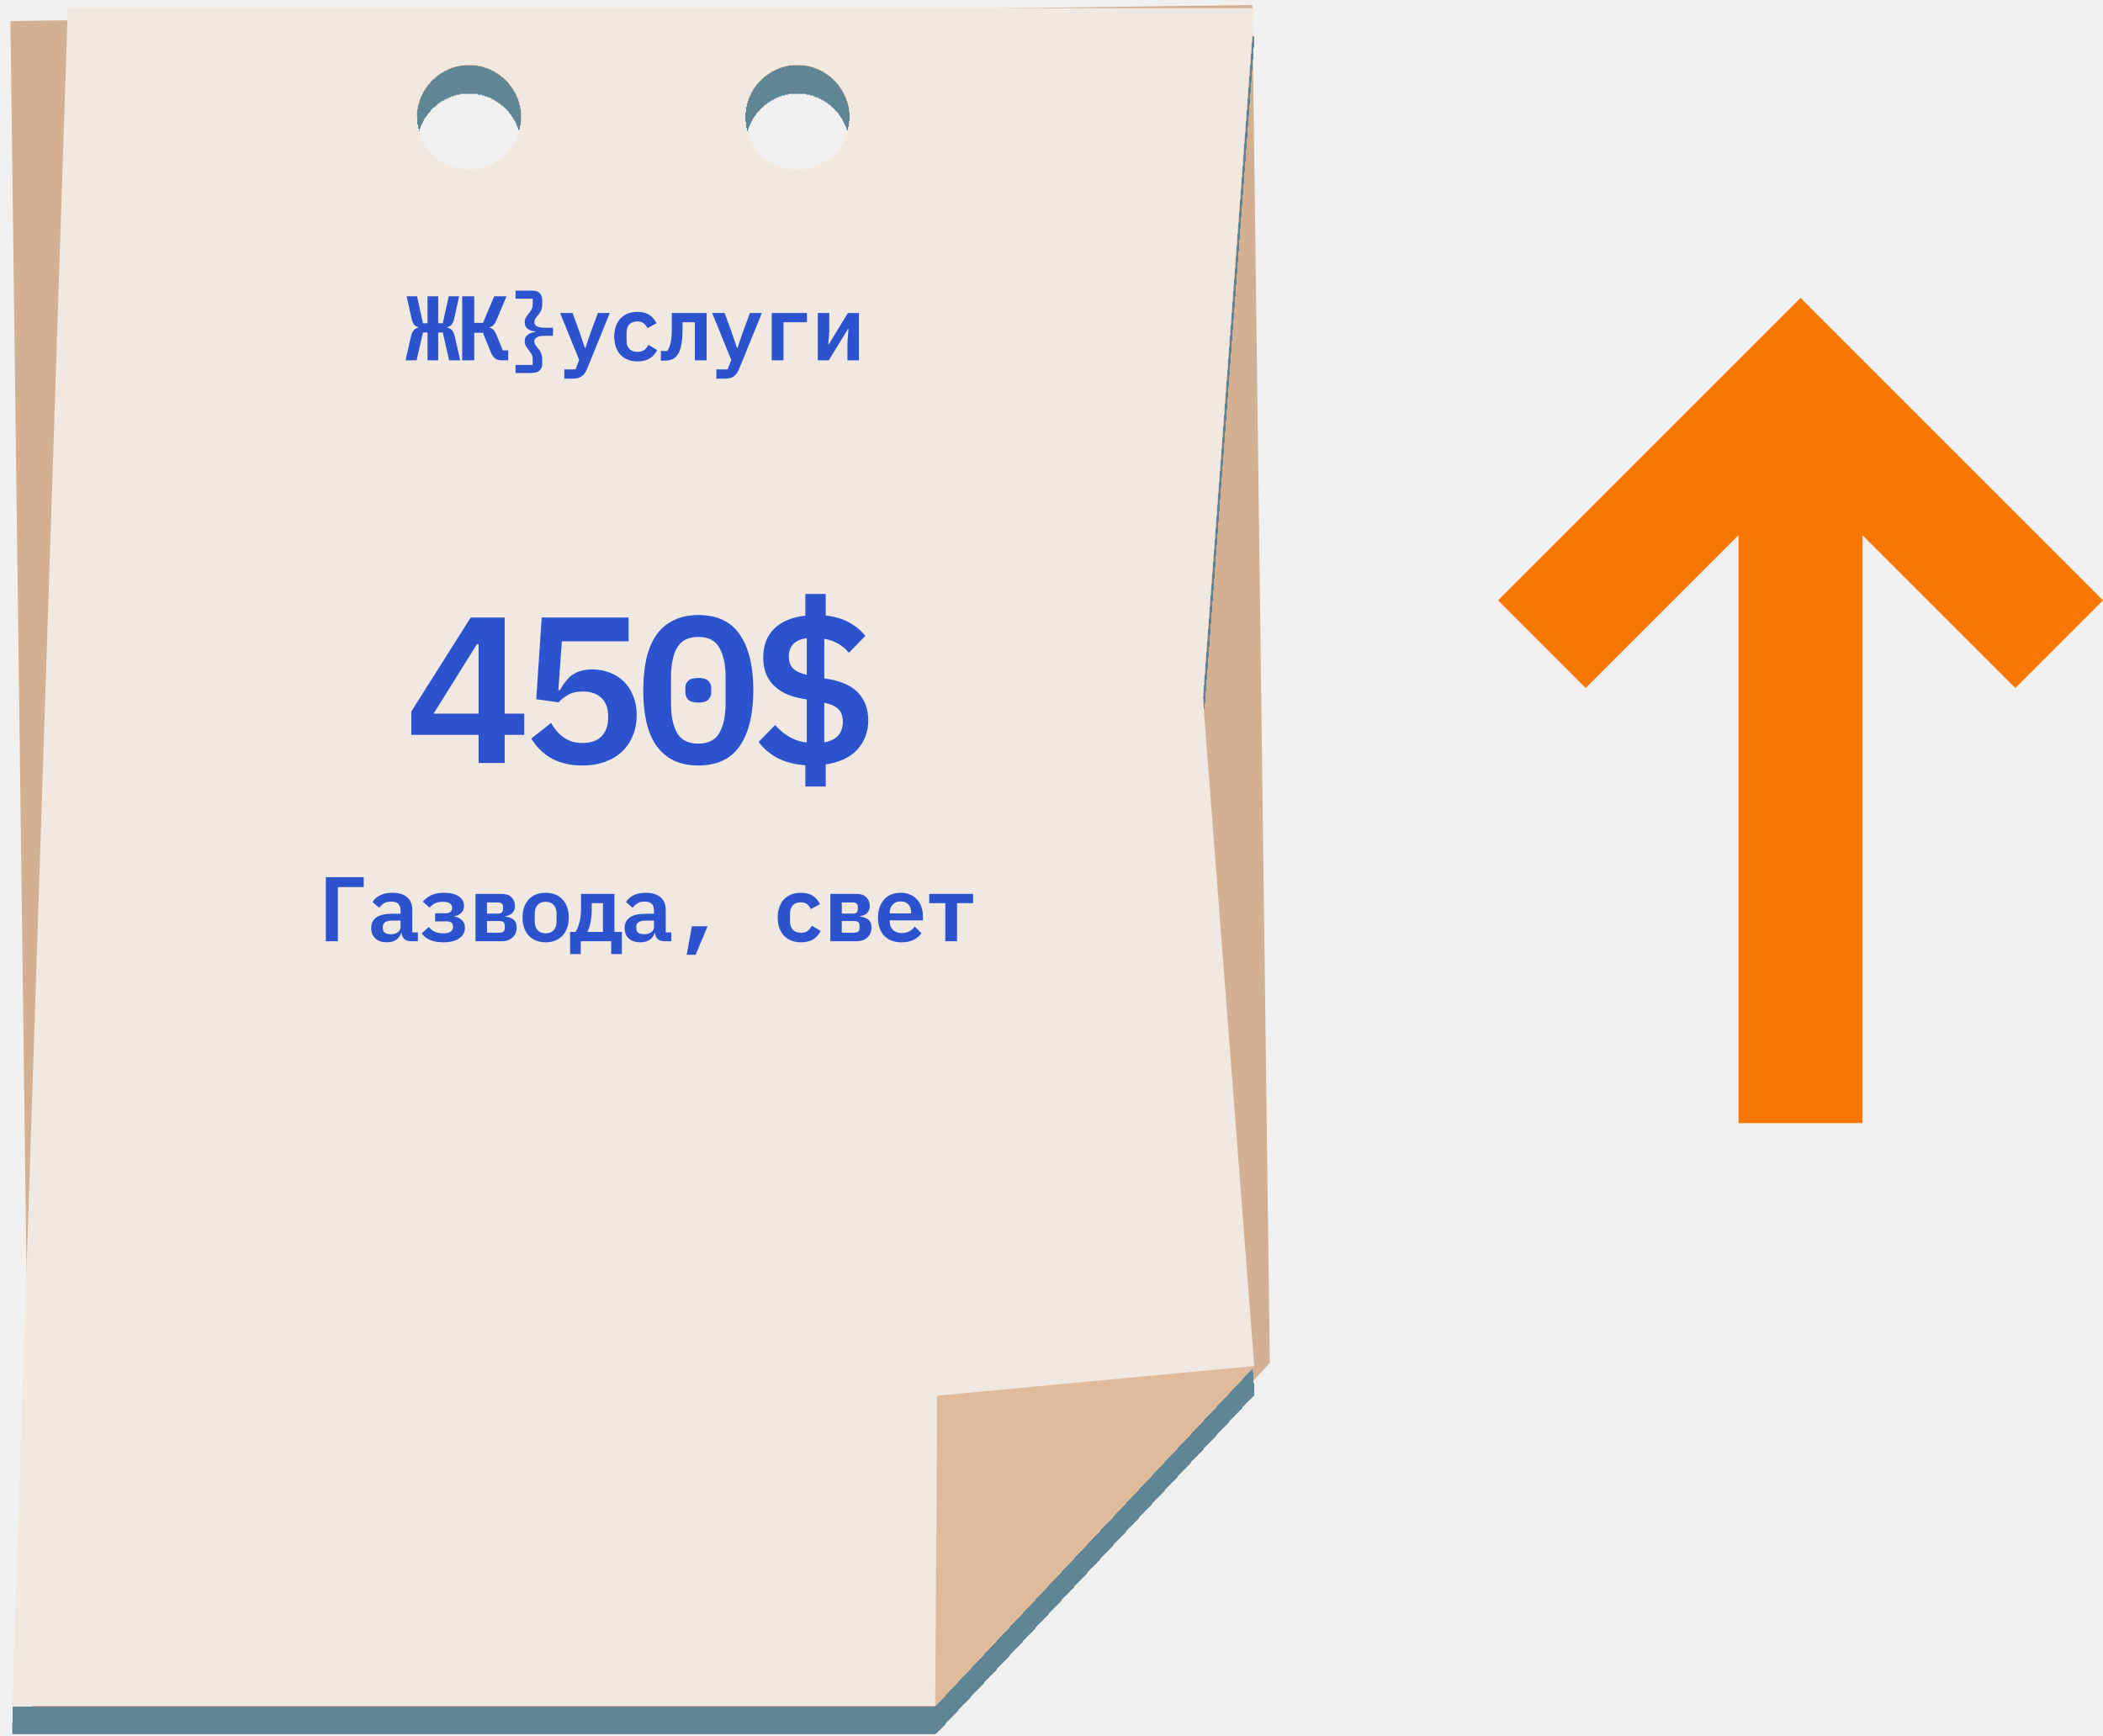
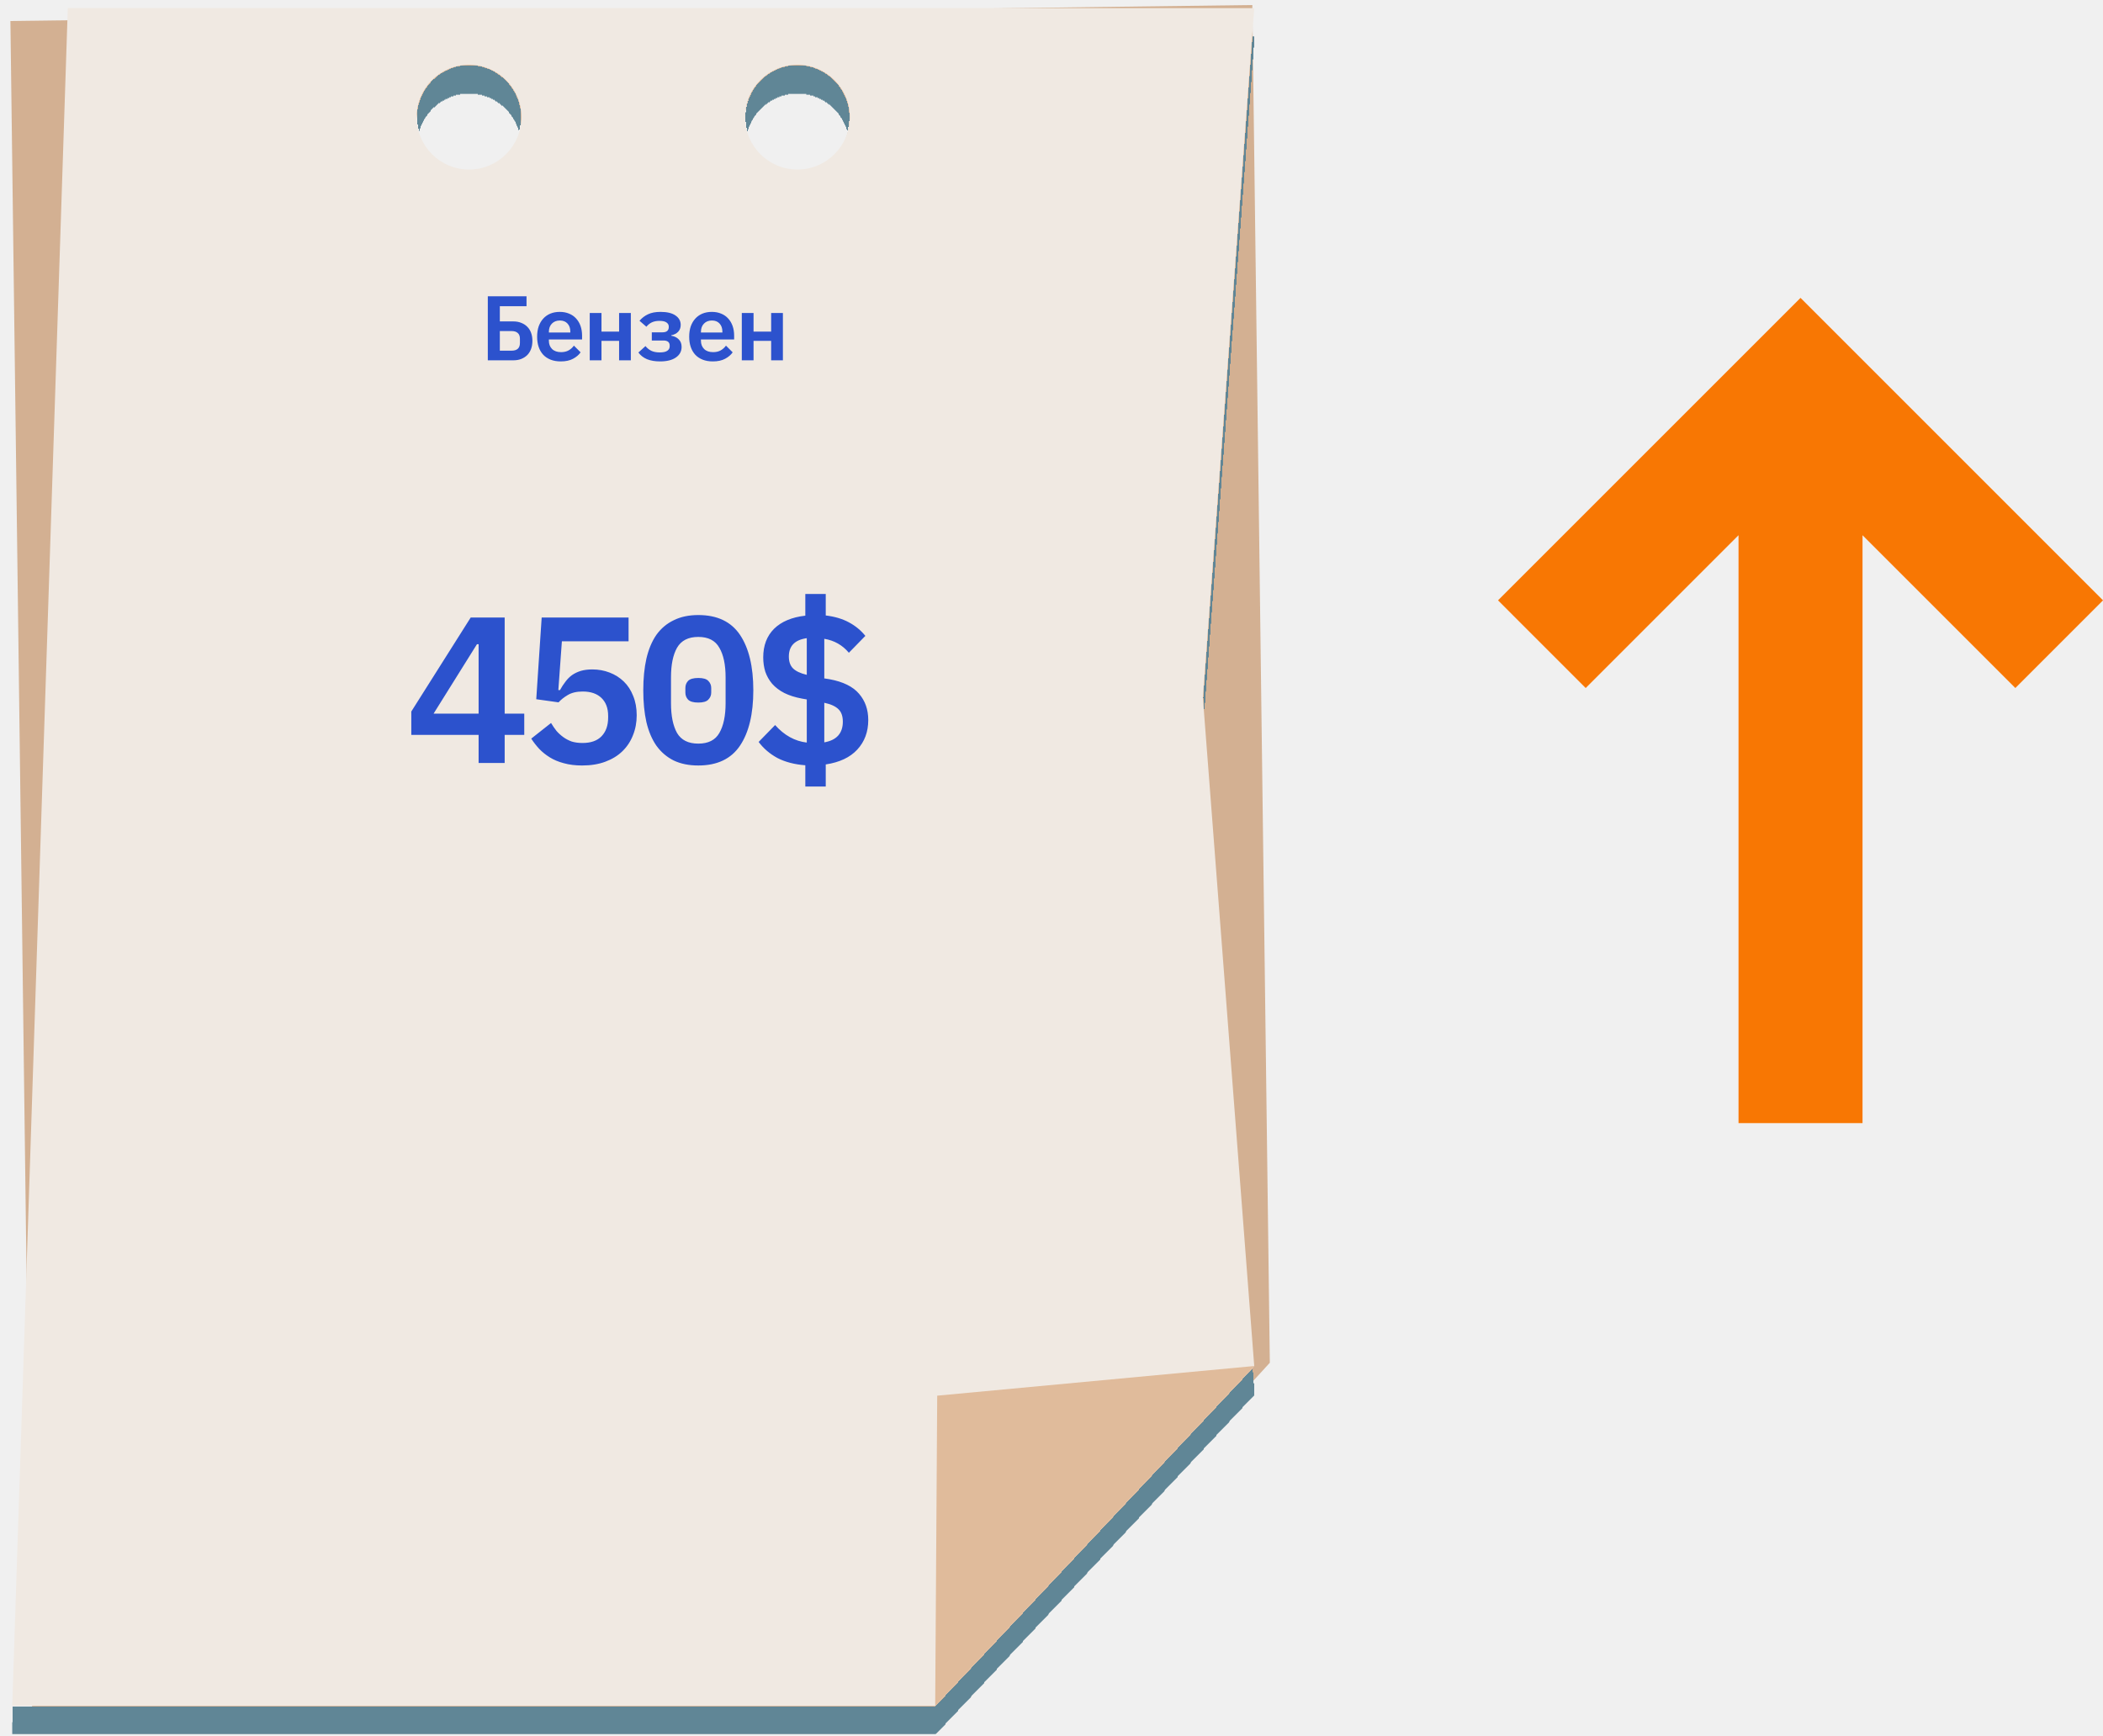
<svg xmlns="http://www.w3.org/2000/svg" width="166" height="137" viewBox="0 0 166 137" fill="none">
  <mask id="path-1-inside-1_201_3" fill="white">
    <path d="M147.019 42.255L147.019 88.664L137.229 88.664L137.229 42.255L125.166 54.318L118.244 47.395L142.124 23.514L166.005 47.395L159.082 54.318L147.019 42.255Z" />
  </mask>
  <path d="M147.019 42.255L147.019 88.664L137.229 88.664L137.229 42.255L125.166 54.318L118.244 47.395L142.124 23.514L166.005 47.395L159.082 54.318L147.019 42.255Z" fill="white" />
  <path d="M147.019 42.255L154.798 34.477L136.019 15.699L136.019 42.255L147.019 42.255ZM147.019 88.664L147.019 99.664L158.019 99.664L158.019 88.664L147.019 88.664ZM137.229 88.664L126.229 88.664L126.229 99.664L137.229 99.664L137.229 88.664ZM137.229 42.255L148.229 42.255L148.229 15.699L129.451 34.477L137.229 42.255ZM125.166 54.318L117.388 62.096L125.166 69.874L132.945 62.096L125.166 54.318ZM118.244 47.395L110.465 39.617L102.687 47.395L110.465 55.173L118.244 47.395ZM142.124 23.514L149.902 15.736L142.124 7.958L134.346 15.736L142.124 23.514ZM166.005 47.395L173.783 55.173L181.561 47.395L173.783 39.617L166.005 47.395ZM159.082 54.318L151.304 62.096L159.082 69.874L166.86 62.096L159.082 54.318ZM147.019 42.255L136.019 42.255L136.019 88.664L147.019 88.664L158.019 88.664L158.019 42.255L147.019 42.255ZM147.019 88.664L147.019 77.664L137.229 77.664L137.229 88.664L137.229 99.664L147.019 99.664L147.019 88.664ZM137.229 88.664L148.229 88.664L148.229 42.255L137.229 42.255L126.229 42.255L126.229 88.664L137.229 88.664ZM137.229 42.255L129.451 34.477L117.388 46.539L125.166 54.318L132.945 62.096L145.007 50.033L137.229 42.255ZM125.166 54.318L132.945 46.539L126.022 39.617L118.244 47.395L110.465 55.173L117.388 62.096L125.166 54.318ZM118.244 47.395L126.022 55.173L149.902 31.292L142.124 23.514L134.346 15.736L110.465 39.617L118.244 47.395ZM142.124 23.514L134.346 31.292L158.227 55.173L166.005 47.395L173.783 39.617L149.902 15.736L142.124 23.514ZM166.005 47.395L158.227 39.617L151.304 46.539L159.082 54.318L166.86 62.096L173.783 55.173L166.005 47.395ZM159.082 54.318L166.86 46.539L154.798 34.477L147.019 42.255L139.241 50.033L151.304 62.096L159.082 54.318Z" fill="#F87703" mask="url(#path-1-inside-1_201_3)" />
  <g style="mix-blend-mode:multiply">
    <path d="M0.822 1.658L2.547 135.669L75.4 134.735L100.234 107.583L98.851 0.397L0.822 1.658ZM37.039 13.938C34.752 13.969 32.883 12.137 32.852 9.858C32.822 7.578 34.653 5.701 36.933 5.671C39.213 5.64 41.09 7.472 41.12 9.751C41.151 12.031 39.319 13.908 37.039 13.938ZM62.96 13.604C60.673 13.634 58.803 11.803 58.773 9.523C58.742 7.244 60.574 5.367 62.854 5.336C65.133 5.306 67.01 7.137 67.041 9.417C67.071 11.697 65.24 13.574 62.96 13.604Z" fill="#E0BB9B" />
  </g>
  <g filter="url(#filter0_d_201_3)">
    <path d="M5.351 0.64L0.966 134.666H73.819L99.003 107.841L94.948 55.072L99.003 0.64L5.351 0.64ZM37.024 13.384C34.737 13.384 32.89 11.53 32.89 9.25C32.89 6.97 34.745 5.116 37.024 5.116C39.304 5.116 41.158 6.97 41.158 9.25C41.158 11.53 39.304 13.384 37.024 13.384ZM62.945 13.384C60.658 13.384 58.811 11.53 58.811 9.25C58.811 6.97 60.665 5.116 62.945 5.116C65.225 5.116 67.079 6.97 67.079 9.25C67.079 11.53 65.225 13.384 62.945 13.384Z" fill="#F0E9E2" />
  </g>
-   <path d="M33.749 26.251H33.387L32.888 28.445H32.011L32.431 26.605C32.484 26.369 32.557 26.195 32.649 26.084C32.74 25.973 32.866 25.901 33.025 25.867V25.831C32.885 25.792 32.772 25.722 32.685 25.621C32.598 25.515 32.53 25.35 32.482 25.128L32.098 23.39H32.917L33.387 25.519H33.749V23.39H34.589V25.519H34.951L35.422 23.39H36.24L35.856 25.136C35.808 25.353 35.74 25.515 35.654 25.621C35.567 25.722 35.453 25.792 35.313 25.831V25.867C35.473 25.901 35.598 25.973 35.69 26.084C35.782 26.195 35.854 26.369 35.907 26.605L36.327 28.445H35.451L34.951 26.251H34.589V28.445H33.749V26.251ZM36.483 23.39H37.432V25.49H38.12L39.01 23.39H39.98L39.199 25.251C39.116 25.445 39.034 25.584 38.952 25.671C38.87 25.753 38.769 25.807 38.648 25.831V25.867C38.769 25.896 38.868 25.951 38.945 26.034C39.027 26.111 39.109 26.246 39.191 26.439L39.691 27.663H40.118V28.445H39.582C39.38 28.445 39.213 28.396 39.083 28.3C38.952 28.198 38.839 28.032 38.742 27.8L38.12 26.272H37.432V28.445H36.483V23.39ZM41.976 22.942C42.265 22.942 42.475 23.009 42.606 23.144C42.736 23.279 42.801 23.453 42.801 23.666V24.028C42.801 24.153 42.787 24.264 42.758 24.361C42.734 24.453 42.702 24.535 42.664 24.607C42.625 24.679 42.582 24.745 42.533 24.802C42.485 24.86 42.439 24.916 42.396 24.969C42.314 25.066 42.256 25.15 42.222 25.223C42.193 25.29 42.178 25.363 42.178 25.44C42.178 25.729 42.459 25.874 43.019 25.874H43.648V26.511H43.019C42.459 26.511 42.178 26.656 42.178 26.946C42.178 27.023 42.193 27.098 42.222 27.17C42.256 27.238 42.314 27.32 42.396 27.416C42.439 27.47 42.485 27.525 42.533 27.583C42.582 27.641 42.625 27.706 42.664 27.779C42.702 27.851 42.734 27.935 42.758 28.032C42.787 28.124 42.801 28.232 42.801 28.358V28.72C42.801 28.932 42.736 29.106 42.606 29.241C42.475 29.376 42.265 29.444 41.976 29.444H40.694V28.807H42.048V28.401C42.048 28.213 42.019 28.068 41.961 27.967C41.903 27.865 41.836 27.767 41.758 27.67C41.676 27.569 41.599 27.46 41.527 27.344C41.454 27.228 41.418 27.093 41.418 26.939C41.418 26.736 41.488 26.574 41.628 26.453C41.768 26.328 41.976 26.248 42.251 26.215V26.171C41.976 26.137 41.768 26.06 41.628 25.939C41.488 25.814 41.418 25.65 41.418 25.447C41.418 25.293 41.454 25.157 41.527 25.041C41.599 24.926 41.676 24.817 41.758 24.716C41.836 24.619 41.903 24.52 41.961 24.419C42.019 24.317 42.048 24.172 42.048 23.984V23.579H40.694V22.942H41.976ZM47.193 24.708H48.135L46.346 29.111C46.245 29.367 46.109 29.56 45.941 29.69C45.772 29.825 45.533 29.893 45.224 29.893H44.543V29.162H45.434L45.716 28.409L44.21 24.708H45.195L45.767 26.272L46.165 27.46H46.216L46.614 26.272L47.193 24.708ZM50.318 28.532C50.033 28.532 49.777 28.486 49.551 28.394C49.324 28.302 49.131 28.172 48.971 28.003C48.817 27.834 48.696 27.629 48.609 27.387C48.527 27.146 48.486 26.876 48.486 26.576C48.486 26.277 48.527 26.007 48.609 25.765C48.696 25.524 48.817 25.319 48.971 25.15C49.131 24.981 49.321 24.851 49.543 24.759C49.77 24.667 50.026 24.622 50.311 24.622C50.707 24.622 51.025 24.703 51.267 24.868C51.508 25.032 51.691 25.249 51.817 25.519L51.1 25.91C51.033 25.751 50.936 25.623 50.81 25.527C50.69 25.425 50.523 25.375 50.311 25.375C50.036 25.375 49.823 25.454 49.674 25.613C49.529 25.773 49.456 25.99 49.456 26.265V26.888C49.456 27.158 49.529 27.375 49.674 27.54C49.823 27.699 50.041 27.779 50.325 27.779C50.547 27.779 50.724 27.728 50.854 27.627C50.989 27.525 51.098 27.39 51.18 27.221L51.875 27.634C51.749 27.899 51.559 28.116 51.303 28.285C51.052 28.45 50.724 28.532 50.318 28.532ZM52.169 27.713H52.661C52.719 27.641 52.77 27.554 52.813 27.453C52.861 27.351 52.9 27.231 52.929 27.091C52.963 26.951 52.987 26.787 53.001 26.598C53.021 26.41 53.03 26.193 53.03 25.947V24.708H55.775V28.445H54.848V25.44H53.877V25.968C53.877 26.301 53.863 26.589 53.834 26.83C53.81 27.071 53.774 27.279 53.725 27.453C53.682 27.622 53.629 27.762 53.566 27.873C53.508 27.979 53.445 28.068 53.378 28.141C53.257 28.266 53.12 28.353 52.965 28.401C52.811 28.45 52.637 28.474 52.444 28.474H52.169V27.713ZM59.196 24.708H60.138L58.349 29.111C58.248 29.367 58.113 29.56 57.944 29.69C57.775 29.825 57.536 29.893 57.227 29.893H56.546V29.162H57.437L57.719 28.409L56.213 24.708H57.198L57.77 26.272L58.168 27.46H58.219L58.617 26.272L59.196 24.708ZM60.916 24.708H63.697V25.44H61.843V28.445H60.916V24.708ZM64.555 24.708H65.46V26.12L65.381 27.177H65.424L66.93 24.708H67.799V28.445H66.894V27.033L66.974 25.976H66.93L65.424 28.445H64.555V24.708Z" fill="#2C52CD" />
+   <path d="M38.505 23.39H41.561V24.172H39.454V25.375H40.526C40.757 25.375 40.965 25.413 41.148 25.49C41.337 25.563 41.496 25.667 41.626 25.802C41.757 25.932 41.855 26.091 41.923 26.28C41.991 26.468 42.025 26.678 42.025 26.91C42.025 27.141 41.991 27.351 41.923 27.54C41.855 27.728 41.757 27.89 41.626 28.025C41.496 28.155 41.337 28.259 41.148 28.336C40.965 28.409 40.757 28.445 40.526 28.445H38.505V23.39ZM40.381 27.684C40.593 27.684 40.755 27.636 40.866 27.54C40.982 27.438 41.04 27.284 41.04 27.076V26.743C41.04 26.535 40.982 26.383 40.866 26.287C40.755 26.186 40.593 26.135 40.381 26.135H39.454V27.684H40.381ZM44.259 28.532C43.959 28.532 43.694 28.486 43.462 28.394C43.23 28.302 43.035 28.172 42.876 28.003C42.721 27.834 42.603 27.631 42.521 27.395C42.439 27.153 42.398 26.883 42.398 26.584C42.398 26.28 42.439 26.007 42.521 25.765C42.608 25.524 42.728 25.319 42.883 25.15C43.037 24.981 43.223 24.851 43.44 24.759C43.663 24.667 43.911 24.622 44.186 24.622C44.457 24.622 44.7 24.667 44.918 24.759C45.135 24.846 45.318 24.971 45.468 25.136C45.622 25.3 45.741 25.498 45.823 25.729C45.905 25.961 45.946 26.217 45.946 26.497V26.801H43.325V26.895C43.325 27.166 43.409 27.385 43.578 27.554C43.747 27.718 43.983 27.8 44.288 27.8C44.519 27.8 44.717 27.754 44.881 27.663C45.05 27.566 45.19 27.441 45.301 27.286L45.83 27.815C45.695 28.013 45.497 28.182 45.236 28.322C44.98 28.462 44.654 28.532 44.259 28.532ZM44.194 25.302C43.933 25.302 43.723 25.384 43.563 25.548C43.404 25.712 43.325 25.93 43.325 26.2V26.251H45.019V26.186C45.019 25.915 44.944 25.7 44.794 25.541C44.65 25.382 44.449 25.302 44.194 25.302ZM46.551 24.708H47.478V26.178H48.868V24.708H49.795V28.445H48.868V26.91H47.478V28.445H46.551V24.708ZM52.101 28.532C51.706 28.532 51.363 28.474 51.073 28.358C50.788 28.237 50.562 28.061 50.392 27.829L50.95 27.322C51.09 27.491 51.247 27.617 51.421 27.699C51.599 27.781 51.817 27.822 52.072 27.822C52.348 27.822 52.548 27.779 52.673 27.692C52.799 27.605 52.862 27.489 52.862 27.344V27.286C52.862 27.016 52.698 26.881 52.369 26.881H51.45V26.236H52.275C52.454 26.236 52.584 26.2 52.666 26.128C52.748 26.055 52.789 25.954 52.789 25.823V25.773C52.789 25.647 52.731 25.544 52.615 25.461C52.5 25.375 52.314 25.331 52.058 25.331C51.821 25.331 51.621 25.37 51.457 25.447C51.293 25.524 51.148 25.64 51.023 25.794L50.479 25.324C50.668 25.102 50.892 24.93 51.153 24.81C51.413 24.684 51.744 24.622 52.145 24.622C52.657 24.622 53.047 24.716 53.318 24.904C53.593 25.092 53.731 25.341 53.731 25.65C53.731 25.872 53.663 26.053 53.528 26.193C53.393 26.333 53.212 26.424 52.985 26.468V26.504C53.231 26.543 53.429 26.639 53.578 26.794C53.728 26.943 53.803 27.141 53.803 27.387C53.803 27.735 53.653 28.013 53.354 28.22C53.06 28.428 52.642 28.532 52.101 28.532ZM56.262 28.532C55.962 28.532 55.697 28.486 55.465 28.394C55.233 28.302 55.038 28.172 54.879 28.003C54.724 27.834 54.606 27.631 54.524 27.395C54.442 27.153 54.401 26.883 54.401 26.584C54.401 26.28 54.442 26.007 54.524 25.765C54.611 25.524 54.731 25.319 54.886 25.15C55.04 24.981 55.226 24.851 55.444 24.759C55.666 24.667 55.914 24.622 56.189 24.622C56.46 24.622 56.703 24.667 56.921 24.759C57.138 24.846 57.321 24.971 57.471 25.136C57.625 25.3 57.744 25.498 57.826 25.729C57.908 25.961 57.949 26.217 57.949 26.497V26.801H55.328V26.895C55.328 27.166 55.412 27.385 55.581 27.554C55.75 27.718 55.986 27.8 56.291 27.8C56.522 27.8 56.72 27.754 56.884 27.663C57.053 27.566 57.193 27.441 57.304 27.286L57.833 27.815C57.698 28.013 57.5 28.182 57.239 28.322C56.983 28.462 56.657 28.532 56.262 28.532ZM56.197 25.302C55.936 25.302 55.726 25.384 55.567 25.548C55.407 25.712 55.328 25.93 55.328 26.2V26.251H57.022V26.186C57.022 25.915 56.947 25.7 56.797 25.541C56.653 25.382 56.452 25.302 56.197 25.302ZM58.554 24.708H59.481V26.178H60.871V24.708H61.798V28.445H60.871V26.91H59.481V28.445H58.554V24.708Z" fill="#2C52CD" />
  <path d="M37.779 60.234V58.014H32.466V56.171L37.154 48.752H39.836V56.336H41.382V58.014H39.836V60.234H37.779ZM34.226 56.336H37.779V50.858H37.648L34.226 56.336ZM49.616 50.627H44.352L44.073 54.477H44.204C44.336 54.236 44.478 54.016 44.632 53.819C44.785 53.61 44.961 53.435 45.158 53.292C45.367 53.15 45.597 53.04 45.849 52.963C46.112 52.887 46.414 52.848 46.754 52.848C47.236 52.848 47.692 52.93 48.119 53.095C48.547 53.259 48.92 53.495 49.238 53.802C49.556 54.109 49.803 54.488 49.978 54.937C50.165 55.387 50.258 55.897 50.258 56.467C50.258 57.038 50.159 57.564 49.962 58.047C49.775 58.529 49.496 58.951 49.123 59.313C48.761 59.664 48.311 59.938 47.774 60.136C47.248 60.333 46.639 60.432 45.948 60.432C45.41 60.432 44.928 60.371 44.5 60.251C44.084 60.141 43.716 59.988 43.398 59.79C43.08 59.593 42.8 59.368 42.559 59.116C42.318 58.852 42.109 58.584 41.934 58.31L43.497 57.076C43.628 57.295 43.771 57.504 43.925 57.701C44.089 57.888 44.27 58.052 44.467 58.194C44.665 58.337 44.884 58.452 45.125 58.54C45.378 58.617 45.663 58.655 45.981 58.655C46.639 58.655 47.138 58.48 47.478 58.129C47.829 57.767 48.004 57.273 48.004 56.648V56.517C48.004 55.913 47.829 55.442 47.478 55.102C47.127 54.762 46.633 54.592 45.997 54.592C45.515 54.592 45.12 54.685 44.813 54.872C44.517 55.047 44.276 55.239 44.089 55.447L42.329 55.201L42.757 48.752H49.616V50.627ZM55.12 60.432C54.374 60.432 53.727 60.3 53.179 60.037C52.63 59.763 52.175 59.373 51.813 58.869C51.462 58.364 51.199 57.745 51.024 57.01C50.859 56.275 50.777 55.436 50.777 54.493C50.777 53.561 50.859 52.727 51.024 51.993C51.199 51.247 51.462 50.622 51.813 50.117C52.175 49.613 52.63 49.229 53.179 48.966C53.727 48.692 54.374 48.555 55.12 48.555C56.611 48.555 57.708 49.076 58.41 50.117C59.112 51.159 59.463 52.618 59.463 54.493C59.463 56.369 59.112 57.827 58.41 58.869C57.708 59.911 56.611 60.432 55.12 60.432ZM55.12 58.705C55.909 58.705 56.463 58.425 56.781 57.865C57.11 57.295 57.275 56.511 57.275 55.513V53.473C57.275 52.475 57.11 51.697 56.781 51.137C56.463 50.567 55.909 50.282 55.12 50.282C54.33 50.282 53.771 50.567 53.442 51.137C53.124 51.697 52.965 52.475 52.965 53.473V55.513C52.965 56.511 53.124 57.295 53.442 57.865C53.771 58.425 54.33 58.705 55.12 58.705ZM55.12 55.464C54.736 55.464 54.467 55.387 54.314 55.233C54.171 55.08 54.1 54.894 54.1 54.674V54.312C54.1 54.093 54.171 53.907 54.314 53.753C54.467 53.599 54.736 53.523 55.12 53.523C55.504 53.523 55.767 53.599 55.909 53.753C56.063 53.907 56.14 54.093 56.14 54.312V54.674C56.14 54.894 56.063 55.08 55.909 55.233C55.767 55.387 55.504 55.464 55.12 55.464ZM63.568 60.415C62.712 60.349 61.978 60.158 61.364 59.84C60.76 59.511 60.267 59.088 59.883 58.573L61.183 57.24C61.906 58.052 62.74 58.513 63.683 58.622V55.217L63.305 55.151C62.767 55.053 62.301 54.904 61.906 54.707C61.523 54.51 61.205 54.268 60.952 53.983C60.711 53.698 60.53 53.38 60.409 53.029C60.3 52.678 60.245 52.3 60.245 51.894C60.245 50.962 60.53 50.211 61.1 49.64C61.682 49.07 62.504 48.725 63.568 48.604V46.893H65.18V48.588C65.893 48.675 66.501 48.856 67.006 49.13C67.521 49.405 67.955 49.761 68.306 50.2L67.006 51.532C66.501 50.929 65.855 50.562 65.065 50.43V53.556L65.476 53.621C66.551 53.819 67.329 54.203 67.812 54.773C68.295 55.332 68.536 56.023 68.536 56.846C68.536 57.778 68.245 58.556 67.664 59.182C67.094 59.796 66.266 60.185 65.18 60.349V62.093H63.568V60.415ZM62.268 51.828C62.268 52.234 62.378 52.547 62.597 52.766C62.817 52.985 63.178 53.155 63.683 53.276V50.381C62.74 50.512 62.268 50.995 62.268 51.828ZM66.529 56.977C66.529 56.538 66.414 56.209 66.183 55.99C65.953 55.76 65.58 55.59 65.065 55.48V58.606C65.558 58.518 65.926 58.337 66.167 58.063C66.408 57.789 66.529 57.427 66.529 56.977Z" fill="#2C52CD" />
-   <path d="M25.72 69.25H28.711V70.032H26.669V74.304H25.72V69.25ZM32.444 74.304C32.217 74.304 32.041 74.249 31.915 74.138C31.795 74.022 31.722 73.862 31.698 73.66H31.662C31.594 73.891 31.462 74.072 31.264 74.203C31.066 74.328 30.822 74.391 30.532 74.391C30.156 74.391 29.857 74.292 29.634 74.094C29.412 73.896 29.301 73.621 29.301 73.269C29.301 72.516 29.854 72.139 30.959 72.139H31.618V71.893C31.618 71.656 31.561 71.478 31.445 71.357C31.329 71.236 31.14 71.176 30.88 71.176C30.643 71.176 30.453 71.222 30.308 71.314C30.163 71.405 30.04 71.523 29.939 71.668L29.41 71.219C29.526 71.012 29.712 70.838 29.968 70.698C30.228 70.553 30.564 70.481 30.974 70.481C31.466 70.481 31.85 70.597 32.125 70.828C32.405 71.055 32.545 71.396 32.545 71.849V73.609H32.987V74.304H32.444ZM30.844 73.754C31.066 73.754 31.249 73.703 31.394 73.602C31.544 73.495 31.618 73.353 31.618 73.174V72.675H30.981C30.474 72.675 30.221 72.834 30.221 73.153V73.297C30.221 73.447 30.276 73.561 30.387 73.638C30.498 73.715 30.651 73.754 30.844 73.754ZM34.997 74.391C34.601 74.391 34.258 74.333 33.968 74.217C33.684 74.096 33.457 73.92 33.288 73.689L33.845 73.182C33.985 73.351 34.142 73.476 34.316 73.558C34.495 73.64 34.712 73.681 34.968 73.681C35.243 73.681 35.443 73.638 35.569 73.551C35.694 73.464 35.757 73.348 35.757 73.203V73.145C35.757 72.875 35.593 72.74 35.265 72.74H34.345V72.096H35.17C35.349 72.096 35.48 72.059 35.562 71.987C35.644 71.915 35.685 71.813 35.685 71.683V71.632C35.685 71.507 35.627 71.403 35.511 71.321C35.395 71.234 35.209 71.19 34.953 71.19C34.717 71.19 34.516 71.229 34.352 71.306C34.188 71.383 34.043 71.499 33.918 71.654L33.375 71.183C33.563 70.961 33.788 70.79 34.048 70.669C34.309 70.543 34.639 70.481 35.04 70.481C35.552 70.481 35.943 70.575 36.213 70.763C36.488 70.951 36.626 71.2 36.626 71.509C36.626 71.731 36.558 71.912 36.423 72.052C36.288 72.192 36.107 72.284 35.88 72.327V72.363C36.126 72.402 36.324 72.499 36.474 72.653C36.623 72.803 36.698 73.001 36.698 73.247C36.698 73.594 36.549 73.872 36.249 74.079C35.955 74.287 35.537 74.391 34.997 74.391ZM37.535 70.568H39.606C39.939 70.568 40.195 70.657 40.373 70.836C40.557 71.009 40.649 71.236 40.649 71.516C40.649 71.97 40.39 72.243 39.874 72.335V72.363C40.149 72.388 40.369 72.467 40.533 72.602C40.702 72.737 40.786 72.945 40.786 73.225C40.786 73.38 40.76 73.522 40.707 73.652C40.654 73.783 40.576 73.896 40.475 73.993C40.378 74.089 40.258 74.166 40.113 74.224C39.968 74.278 39.804 74.304 39.62 74.304H37.535V70.568ZM39.439 73.631C39.71 73.631 39.845 73.505 39.845 73.254V73.088C39.845 72.837 39.71 72.711 39.439 72.711H38.44V73.631H39.439ZM39.345 72.124C39.466 72.124 39.555 72.093 39.613 72.03C39.676 71.963 39.707 71.874 39.707 71.762V71.603C39.707 71.492 39.676 71.405 39.613 71.343C39.555 71.275 39.466 71.241 39.345 71.241H38.44V72.124H39.345ZM43.071 74.391C42.786 74.391 42.531 74.345 42.304 74.253C42.082 74.162 41.891 74.031 41.732 73.862C41.577 73.693 41.456 73.488 41.37 73.247C41.288 73.005 41.246 72.735 41.246 72.436C41.246 72.136 41.288 71.866 41.37 71.625C41.456 71.383 41.577 71.178 41.732 71.009C41.891 70.84 42.082 70.71 42.304 70.618C42.531 70.527 42.786 70.481 43.071 70.481C43.351 70.481 43.605 70.527 43.831 70.618C44.058 70.71 44.249 70.84 44.404 71.009C44.563 71.178 44.684 71.383 44.766 71.625C44.852 71.866 44.896 72.136 44.896 72.436C44.896 72.735 44.852 73.005 44.766 73.247C44.684 73.488 44.563 73.693 44.404 73.862C44.249 74.031 44.058 74.162 43.831 74.253C43.605 74.345 43.351 74.391 43.071 74.391ZM43.071 73.681C43.337 73.681 43.547 73.602 43.701 73.442C43.856 73.278 43.933 73.039 43.933 72.725V72.146C43.933 71.832 43.856 71.596 43.701 71.437C43.547 71.272 43.337 71.19 43.071 71.19C42.806 71.19 42.596 71.272 42.441 71.437C42.287 71.596 42.209 71.832 42.209 72.146V72.725C42.209 73.039 42.287 73.278 42.441 73.442C42.596 73.602 42.806 73.681 43.071 73.681ZM45.001 73.573H45.428C45.559 73.365 45.663 73.109 45.74 72.805C45.822 72.501 45.863 72.141 45.863 71.726V70.568H48.499V73.573H49.085V75.318H48.245V74.304H45.841V75.318H45.001V73.573ZM47.593 73.573V71.299H46.71V71.755C46.71 72.156 46.679 72.506 46.616 72.805C46.558 73.104 46.474 73.36 46.363 73.573H47.593ZM52.449 74.304C52.222 74.304 52.046 74.249 51.92 74.138C51.8 74.022 51.727 73.862 51.703 73.66H51.667C51.599 73.891 51.467 74.072 51.269 74.203C51.071 74.328 50.827 74.391 50.537 74.391C50.161 74.391 49.861 74.292 49.639 74.094C49.417 73.896 49.306 73.621 49.306 73.269C49.306 72.516 49.859 72.139 50.965 72.139H51.623V71.893C51.623 71.656 51.566 71.478 51.45 71.357C51.334 71.236 51.146 71.176 50.885 71.176C50.648 71.176 50.458 71.222 50.313 71.314C50.168 71.405 50.045 71.523 49.944 71.668L49.415 71.219C49.531 71.012 49.717 70.838 49.973 70.698C50.233 70.553 50.569 70.481 50.979 70.481C51.471 70.481 51.855 70.597 52.13 70.828C52.41 71.055 52.55 71.396 52.55 71.849V73.609H52.992V74.304H52.449ZM50.849 73.754C51.071 73.754 51.254 73.703 51.399 73.602C51.549 73.495 51.623 73.353 51.623 73.174V72.675H50.986C50.479 72.675 50.226 72.834 50.226 73.153V73.297C50.226 73.447 50.282 73.561 50.392 73.638C50.504 73.715 50.656 73.754 50.849 73.754ZM54.611 73.124H55.856L54.908 75.376H54.205L54.611 73.124ZM63.221 74.391C62.936 74.391 62.68 74.345 62.453 74.253C62.227 74.162 62.033 74.031 61.874 73.862C61.72 73.693 61.599 73.488 61.512 73.247C61.43 73.005 61.389 72.735 61.389 72.436C61.389 72.136 61.43 71.866 61.512 71.625C61.599 71.383 61.72 71.178 61.874 71.009C62.033 70.84 62.224 70.71 62.446 70.618C62.673 70.527 62.929 70.481 63.214 70.481C63.61 70.481 63.928 70.563 64.17 70.727C64.411 70.891 64.594 71.108 64.72 71.379L64.003 71.77C63.935 71.61 63.839 71.482 63.713 71.386C63.593 71.284 63.426 71.234 63.214 71.234C62.939 71.234 62.726 71.314 62.577 71.473C62.432 71.632 62.359 71.849 62.359 72.124V72.747C62.359 73.017 62.432 73.235 62.577 73.399C62.726 73.558 62.944 73.638 63.228 73.638C63.45 73.638 63.627 73.587 63.757 73.486C63.892 73.384 64.001 73.249 64.083 73.08L64.778 73.493C64.652 73.758 64.462 73.976 64.206 74.145C63.955 74.309 63.627 74.391 63.221 74.391ZM65.542 70.568H67.613C67.946 70.568 68.202 70.657 68.381 70.836C68.564 71.009 68.656 71.236 68.656 71.516C68.656 71.97 68.397 72.243 67.881 72.335V72.363C68.156 72.388 68.376 72.467 68.54 72.602C68.709 72.737 68.793 72.945 68.793 73.225C68.793 73.38 68.767 73.522 68.714 73.652C68.661 73.783 68.583 73.896 68.482 73.993C68.385 74.089 68.265 74.166 68.12 74.224C67.975 74.278 67.811 74.304 67.628 74.304H65.542V70.568ZM67.447 73.631C67.717 73.631 67.852 73.505 67.852 73.254V73.088C67.852 72.837 67.717 72.711 67.447 72.711H66.447V73.631H67.447ZM67.352 72.124C67.473 72.124 67.562 72.093 67.62 72.03C67.683 71.963 67.714 71.874 67.714 71.762V71.603C67.714 71.492 67.683 71.405 67.62 71.343C67.562 71.275 67.473 71.241 67.352 71.241H66.447V72.124H67.352ZM71.165 74.391C70.866 74.391 70.6 74.345 70.369 74.253C70.137 74.162 69.941 74.031 69.782 73.862C69.628 73.693 69.509 73.491 69.427 73.254C69.345 73.013 69.304 72.742 69.304 72.443C69.304 72.139 69.345 71.866 69.427 71.625C69.514 71.383 69.635 71.178 69.789 71.009C69.944 70.84 70.13 70.71 70.347 70.618C70.569 70.527 70.818 70.481 71.093 70.481C71.363 70.481 71.607 70.527 71.824 70.618C72.041 70.705 72.225 70.831 72.374 70.995C72.529 71.159 72.647 71.357 72.729 71.589C72.811 71.82 72.852 72.076 72.852 72.356V72.66H70.231V72.754C70.231 73.025 70.316 73.244 70.484 73.413C70.653 73.578 70.89 73.66 71.194 73.66C71.426 73.66 71.624 73.614 71.788 73.522C71.957 73.425 72.097 73.3 72.208 73.145L72.736 73.674C72.601 73.872 72.403 74.041 72.143 74.181C71.887 74.321 71.561 74.391 71.165 74.391ZM71.1 71.161C70.839 71.161 70.629 71.243 70.47 71.408C70.311 71.572 70.231 71.789 70.231 72.059V72.11H71.925V72.045C71.925 71.775 71.851 71.56 71.701 71.4C71.556 71.241 71.356 71.161 71.1 71.161ZM74.616 71.299H73.349V70.568H76.81V71.299H75.543V74.304H74.616V71.299Z" fill="#2C52CD" />
  <path d="M99.003 107.841L73.819 134.666L73.979 110.182L99.003 107.841Z" fill="#E0BB9B" />
  <defs>
    <filter id="filter0_d_201_3" x="0.966" y="0.64" width="98.037" height="136.259" filterUnits="userSpaceOnUse" color-interpolation-filters="sRGB">
      <feFlood flood-opacity="0" result="BackgroundImageFix" />
      <feColorMatrix in="SourceAlpha" type="matrix" values="0 0 0 0 0 0 0 0 0 0 0 0 0 0 0 0 0 0 127 0" result="hardAlpha" />
      <feOffset dy="2.233" />
      <feComposite in2="hardAlpha" operator="out" />
      <feColorMatrix type="matrix" values="0 0 0 0 0.375 0 0 0 0 0.524 0 0 0 0 0.587 0 0 0 1 0" />
      <feBlend mode="normal" in2="BackgroundImageFix" result="effect1_dropShadow_201_3" />
      <feBlend mode="normal" in="SourceGraphic" in2="effect1_dropShadow_201_3" result="shape" />
    </filter>
  </defs>
</svg>
